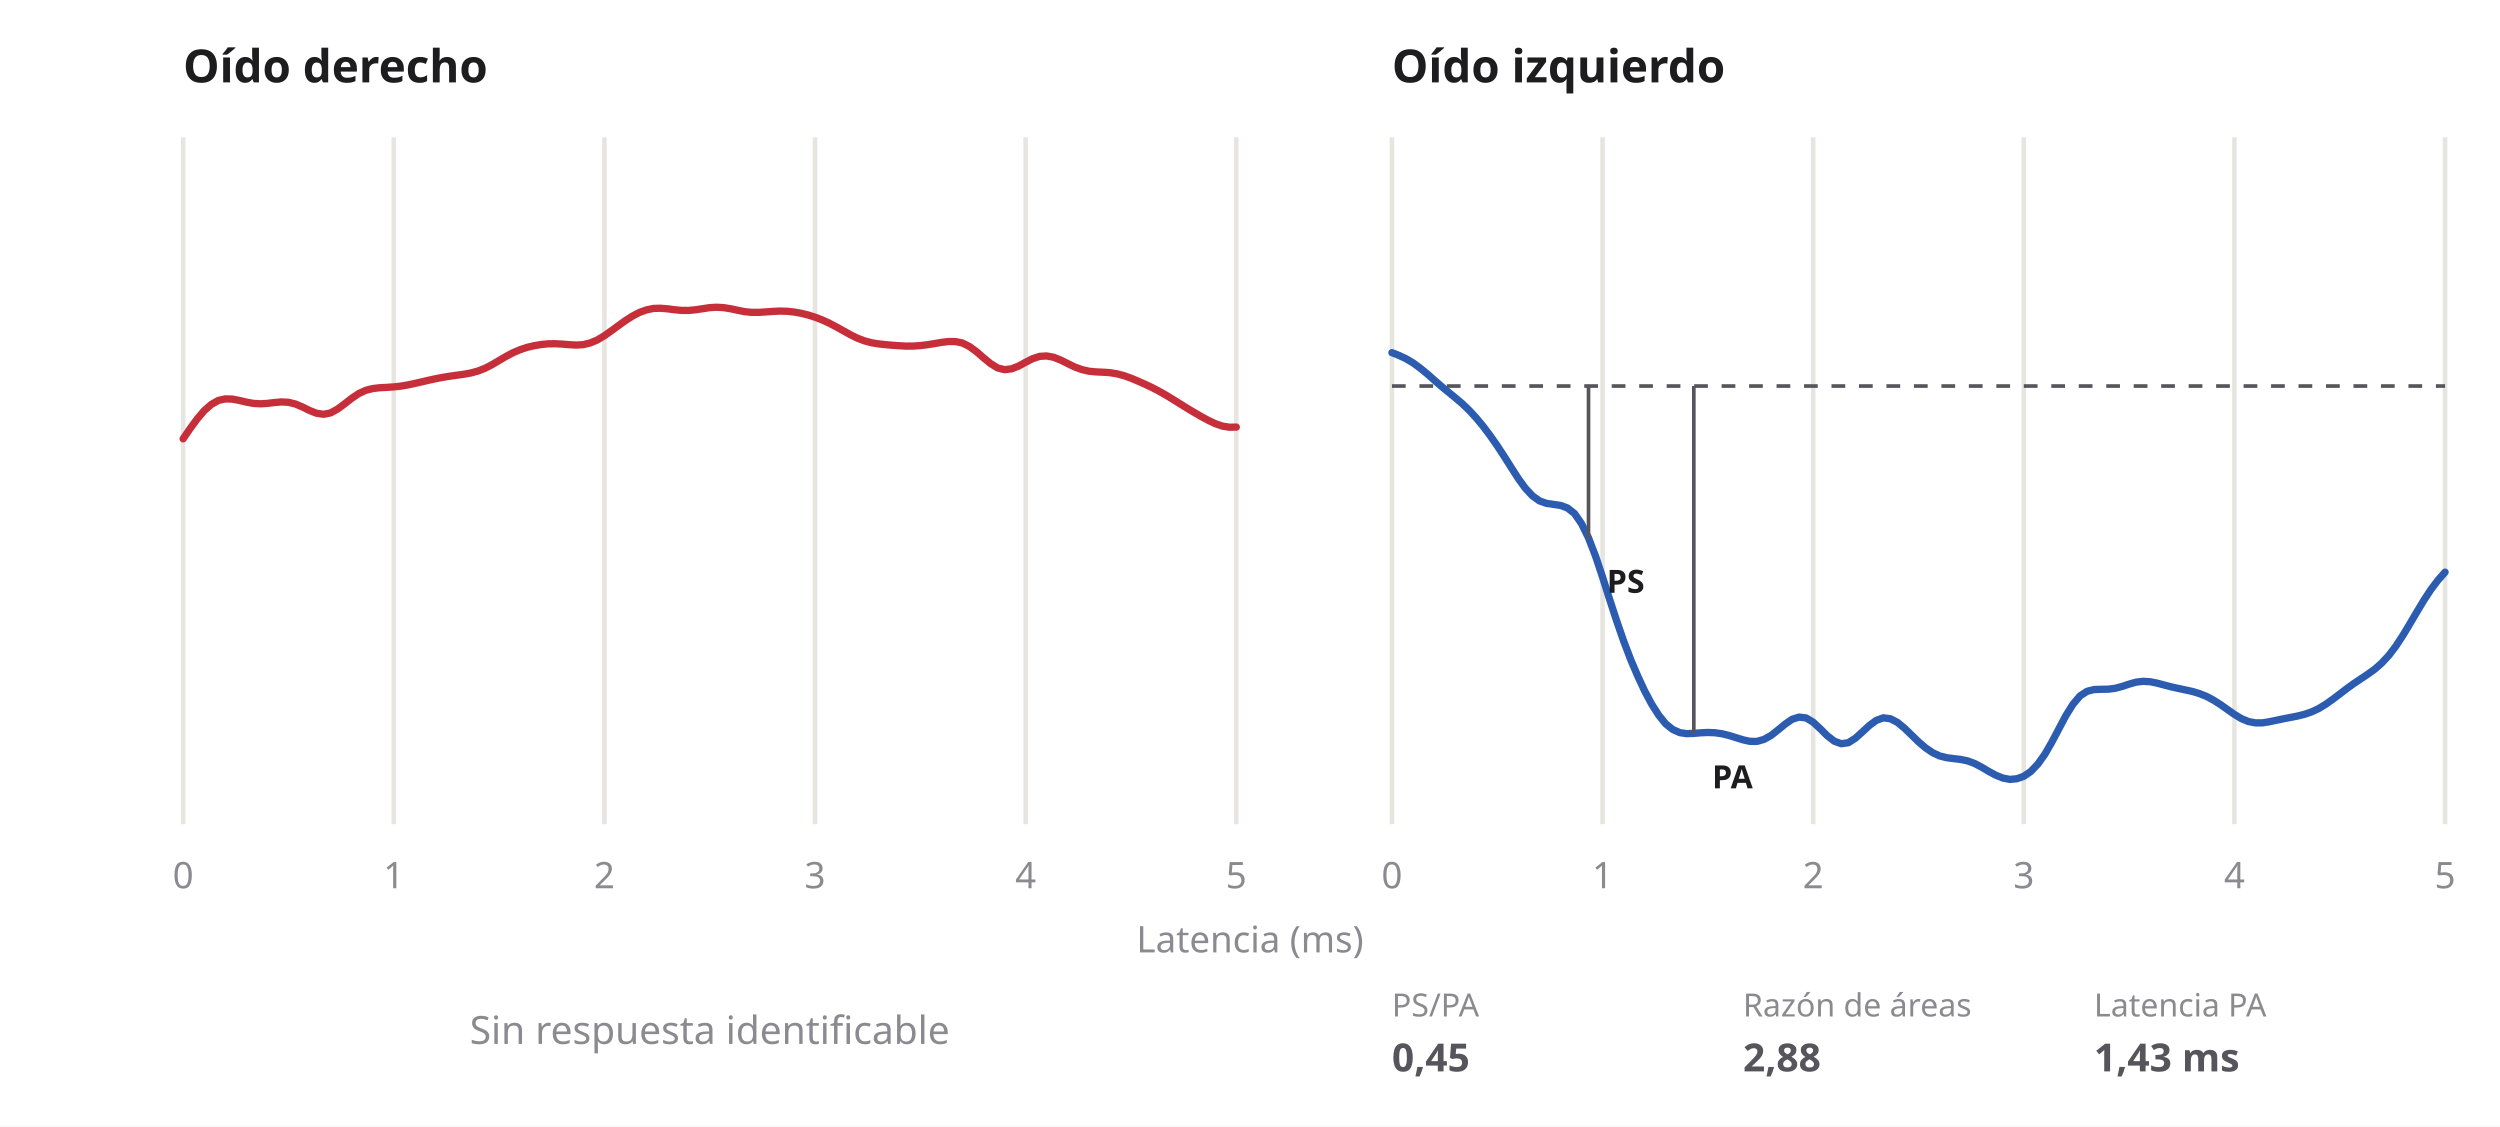
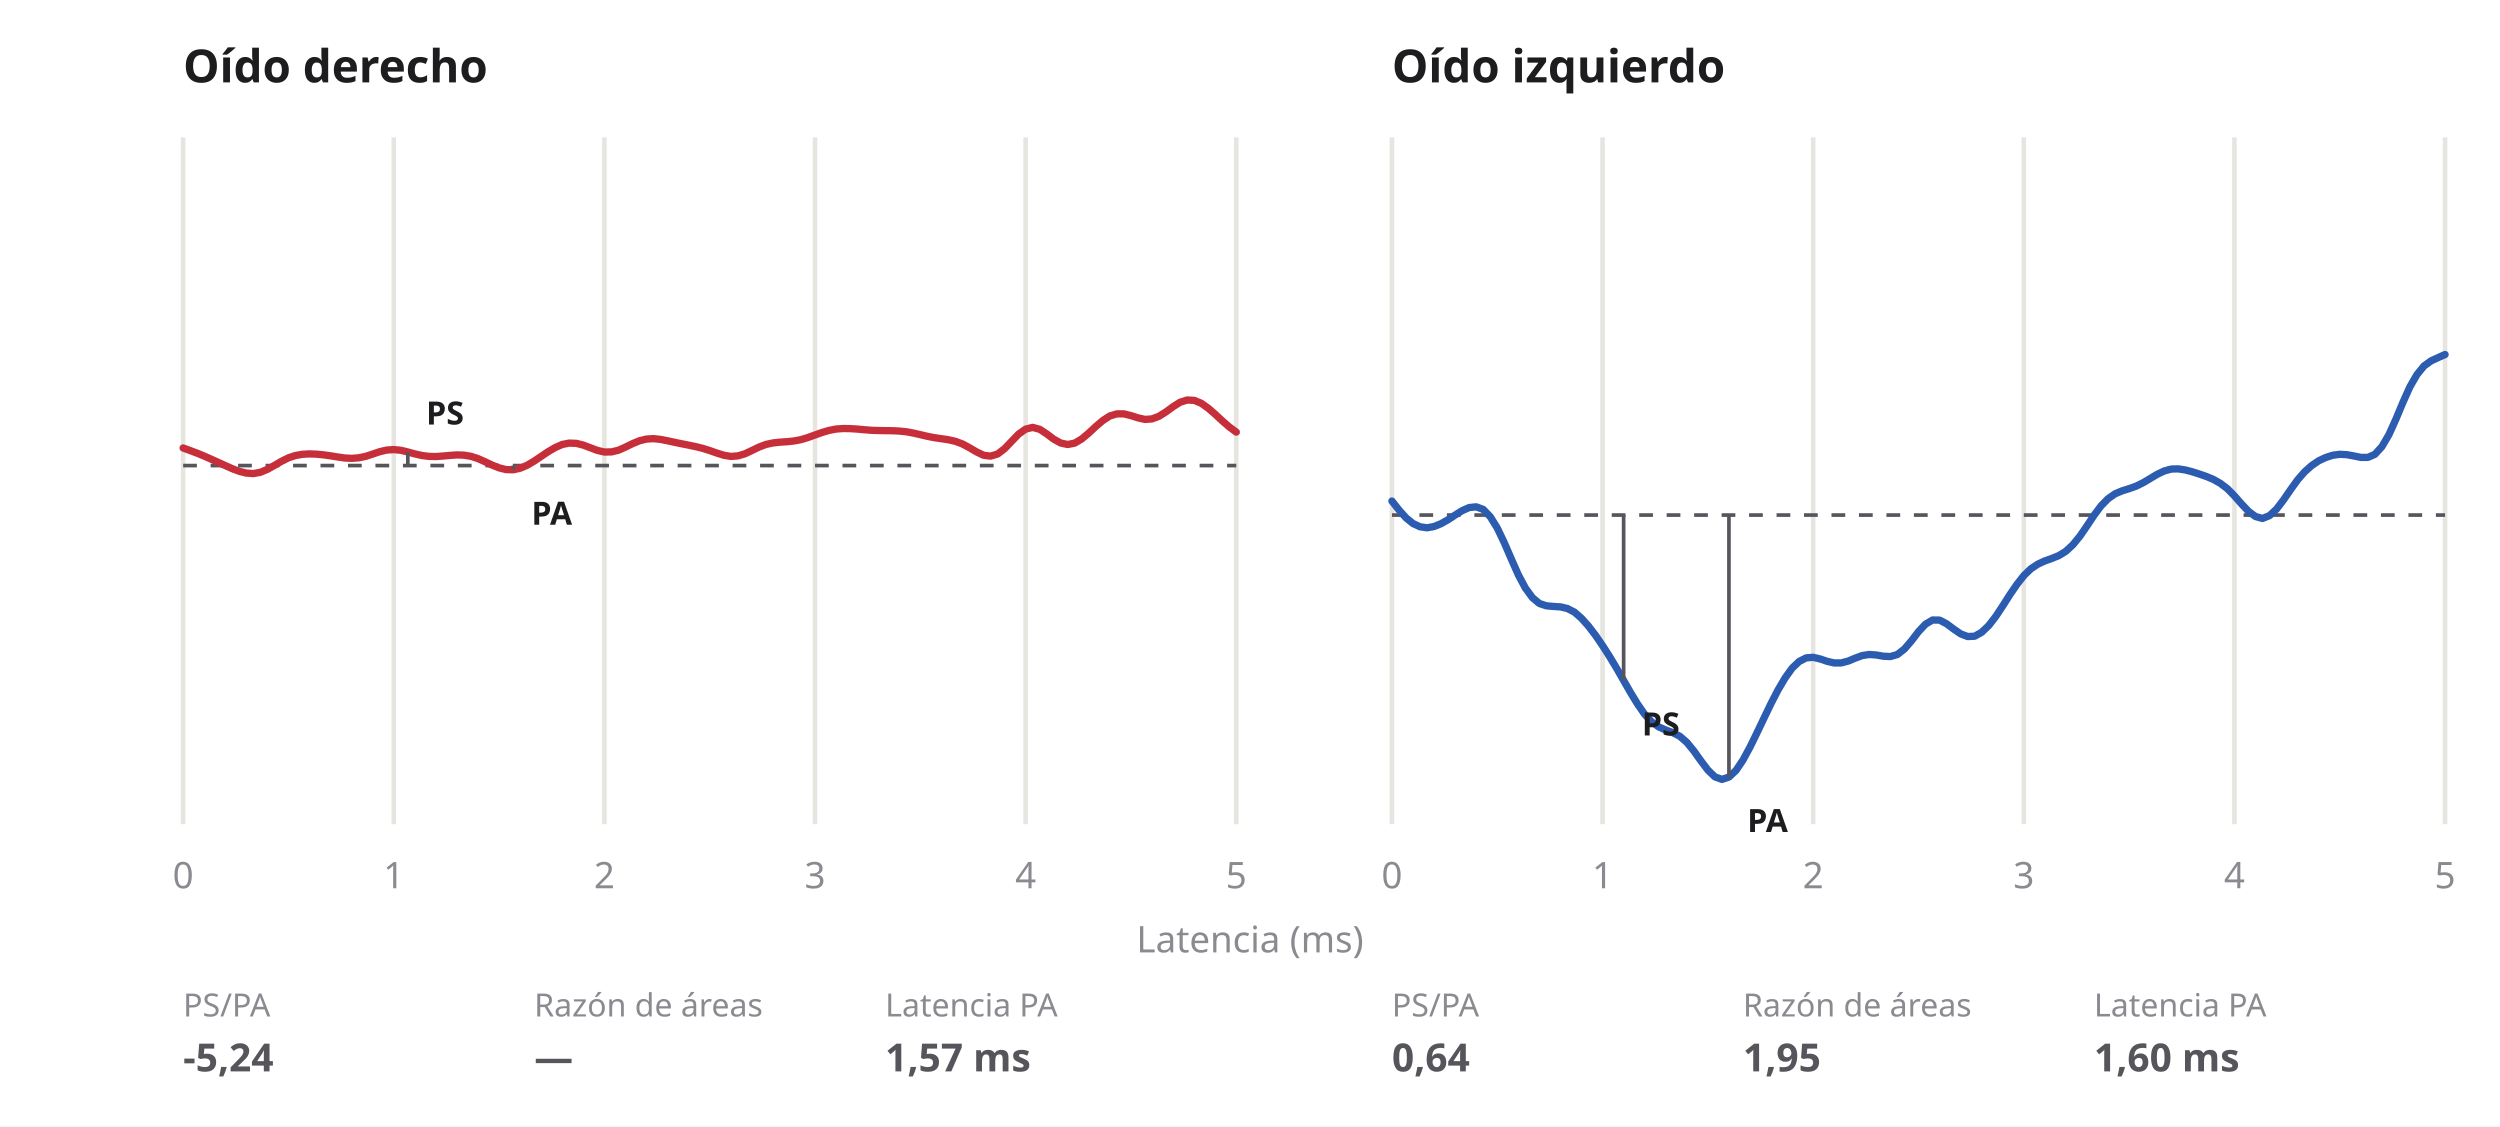
<svg xmlns="http://www.w3.org/2000/svg" viewBox="0 0 546 246" width="546" height="246" font-family="'Plus Jakarta Sans', sans-serif">
  <rect width="100%" height="100%" fill="#ffffff" />
  <line x1="40" y1="30" x2="40" y2="180" stroke="#e7e5e0" stroke-width="1" />
  <text x="40" y="194" font-size="8" fill="#8a8a90" text-anchor="middle" font-weight="400">0</text>
  <line x1="86" y1="30" x2="86" y2="180" stroke="#e7e5e0" stroke-width="1" />
  <text x="86" y="194" font-size="8" fill="#8a8a90" text-anchor="middle" font-weight="400">1</text>
  <line x1="132" y1="30" x2="132" y2="180" stroke="#e7e5e0" stroke-width="1" />
  <text x="132" y="194" font-size="8" fill="#8a8a90" text-anchor="middle" font-weight="400">2</text>
  <line x1="178" y1="30" x2="178" y2="180" stroke="#e7e5e0" stroke-width="1" />
  <text x="178" y="194" font-size="8" fill="#8a8a90" text-anchor="middle" font-weight="400">3</text>
  <line x1="224" y1="30" x2="224" y2="180" stroke="#e7e5e0" stroke-width="1" />
  <text x="224" y="194" font-size="8" fill="#8a8a90" text-anchor="middle" font-weight="400">4</text>
  <line x1="270" y1="30" x2="270" y2="180" stroke="#e7e5e0" stroke-width="1" />
  <text x="270" y="194" font-size="8" fill="#8a8a90" text-anchor="middle" font-weight="400">5</text>
  <text x="40" y="18" font-size="10" fill="#1d1d1f" text-anchor="start" font-weight="600">Oído derecho</text>
-   <path d="M40,95.83 L41.53,93.59 L43.07,91.49 L44.6,89.69 L46.13,88.34 L47.67,87.46 L49.2,87.12 L50.73,87.16 L52.27,87.46 L53.8,87.82 L55.33,88.1 L56.87,88.19 L58.4,88.1 L59.93,87.91 L61.47,87.78 L63,87.86 L64.53,88.24 L66.07,88.89 L67.6,89.65 L69.13,90.25 L70.67,90.48 L72.2,90.18 L73.73,89.34 L75.27,88.2 L76.8,87 L78.33,85.97 L79.87,85.25 L81.4,84.86 L82.93,84.68 L84.47,84.6 L86,84.5 L87.53,84.33 L89.07,84.07 L90.6,83.74 L92.13,83.39 L93.67,83.03 L95.2,82.7 L96.73,82.41 L98.27,82.16 L99.8,81.94 L101.33,81.73 L102.87,81.45 L104.4,81.03 L105.93,80.43 L107.47,79.64 L109,78.73 L110.53,77.83 L112.07,77.02 L113.6,76.37 L115.13,75.86 L116.67,75.5 L118.2,75.24 L119.73,75.09 L121.27,75.07 L122.8,75.15 L124.33,75.28 L125.87,75.36 L127.4,75.27 L128.93,74.89 L130.47,74.24 L132,73.32 L133.53,72.24 L135.07,71.11 L136.6,70.01 L138.13,69.03 L139.67,68.23 L141.2,67.68 L142.73,67.36 L144.27,67.32 L145.8,67.45 L147.33,67.65 L148.87,67.79 L150.4,67.8 L151.93,67.65 L153.47,67.42 L155,67.19 L156.53,67.1 L158.07,67.19 L159.6,67.44 L161.13,67.77 L162.67,68.07 L164.2,68.22 L165.73,68.22 L167.27,68.12 L168.8,68.01 L170.33,67.94 L171.87,67.98 L173.4,68.14 L174.93,68.41 L176.47,68.79 L178,69.27 L179.53,69.86 L181.07,70.56 L182.6,71.36 L184.13,72.21 L185.67,73.07 L187.2,73.83 L188.73,74.42 L190.27,74.84 L191.8,75.1 L193.33,75.26 L194.87,75.4 L196.4,75.51 L197.93,75.59 L199.47,75.58 L201,75.47 L202.53,75.29 L204.07,75.04 L205.6,74.78 L207.13,74.59 L208.67,74.6 L210.2,74.91 L211.73,75.68 L213.27,76.81 L214.8,78.14 L216.33,79.4 L217.87,80.35 L219.4,80.74 L220.93,80.55 L222.47,79.95 L224,79.11 L225.53,78.33 L227.07,77.83 L228.6,77.74 L230.13,78.03 L231.67,78.65 L233.2,79.41 L234.73,80.15 L236.27,80.71 L237.8,81.07 L239.33,81.22 L240.87,81.29 L242.4,81.39 L243.93,81.64 L245.47,82.04 L247,82.59 L248.53,83.23 L250.07,83.91 L251.6,84.64 L253.13,85.43 L254.67,86.31 L256.2,87.24 L257.73,88.2 L259.27,89.15 L260.8,90.07 L262.33,90.96 L263.87,91.79 L265.4,92.52 L266.93,93.05 L268.47,93.3 L270,93.28" fill="none" stroke="#c62f3a" stroke-width="1.6" stroke-opacity="1.0" stroke-linejoin="round" stroke-linecap="round" />
-   <text x="155" y="228" font-size="8.5" fill="#8a8a90" text-anchor="middle" font-weight="400">Sin respuesta identificable</text>
+   <line x1="40" y1="101.68" x2="270" y2="101.68" stroke="#55555b" stroke-width="0.8" stroke-dasharray="3 3" />
+   <path d="M40,97.84 L41.53,98.4 L43.07,98.98 L44.6,99.61 L46.13,100.29 L47.67,100.98 L49.2,101.68 L50.73,102.36 L52.27,102.94 L53.8,103.32 L55.33,103.43 L56.87,103.15 L58.4,102.51 L59.93,101.65 L61.47,100.75 L63,99.99 L64.53,99.48 L66.07,99.22 L67.6,99.13 L69.13,99.19 L70.67,99.34 L72.2,99.55 L73.73,99.8 L75.27,100.02 L76.8,100.1 L78.33,99.99 L79.87,99.67 L81.4,99.17 L82.93,98.65 L84.47,98.29 L86,98.19 L87.53,98.34 L89.07,98.71 L90.6,99.13 L92.13,99.48 L93.67,99.67 L95.2,99.71 L96.73,99.6 L98.27,99.46 L99.8,99.35 L101.33,99.41 L102.87,99.66 L104.4,100.16 L105.93,100.84 L107.47,101.57 L109,102.18 L110.53,102.56 L112.07,102.6 L113.6,102.26 L115.13,101.61 L116.67,100.7 L118.2,99.67 L119.73,98.64 L121.27,97.74 L122.8,97.07 L124.33,96.77 L125.87,96.83 L127.4,97.21 L128.93,97.79 L130.47,98.37 L132,98.72 L133.53,98.7 L135.07,98.33 L136.6,97.65 L138.13,96.9 L139.67,96.26 L141.2,95.89 L142.73,95.8 L144.27,95.97 L145.8,96.27 L147.33,96.6 L148.87,96.92 L150.4,97.22 L151.93,97.54 L153.47,97.92 L155,98.4 L156.53,98.94 L158.07,99.42 L159.6,99.68 L161.13,99.57 L162.67,99.12 L164.2,98.4 L165.73,97.66 L167.27,97.07 L168.8,96.74 L170.33,96.57 L171.87,96.47 L173.4,96.31 L174.93,96.02 L176.47,95.55 L178,95 L179.53,94.45 L181.07,94 L182.6,93.7 L184.13,93.59 L185.67,93.61 L187.2,93.71 L188.73,93.85 L190.27,93.97 L191.8,94.03 L193.33,94.05 L194.87,94.07 L196.4,94.14 L197.93,94.3 L199.47,94.58 L201,94.93 L202.53,95.29 L204.07,95.59 L205.6,95.81 L207.13,96.04 L208.67,96.39 L210.2,96.96 L211.73,97.78 L213.27,98.69 L214.8,99.42 L216.33,99.62 L217.87,99.16 L219.4,97.99 L220.93,96.4 L222.47,94.8 L224,93.72 L225.53,93.34 L227.07,93.76 L228.6,94.76 L230.13,95.91 L231.67,96.76 L233.2,97.08 L234.73,96.77 L236.27,95.85 L237.8,94.57 L239.33,93.14 L240.87,91.83 L242.4,90.84 L243.93,90.39 L245.47,90.39 L247,90.77 L248.53,91.26 L250.07,91.6 L251.6,91.49 L253.13,90.91 L254.67,89.94 L256.2,88.82 L257.73,87.85 L259.27,87.36 L260.8,87.44 L262.33,88.06 L263.87,89.15 L265.4,90.48 L266.93,91.9 L268.47,93.24 L270,94.37" fill="none" stroke="#c62f3a" stroke-width="1.6" stroke-opacity="1.0" stroke-linejoin="round" stroke-linecap="round" />
+   <line x1="89.07" y1="101.68" x2="89.07" y2="98.71" stroke="#55555b" stroke-width="0.8" />
+   <text x="93.07" y="92.71" font-size="7" fill="#1d1d1f" text-anchor="start" font-weight="600">PS</text>
+   <line x1="112.07" y1="101.68" x2="112.07" y2="102.6" stroke="#55555b" stroke-width="0.8" />
+   <text x="116.07" y="114.6" font-size="7" fill="#1d1d1f" text-anchor="start" font-weight="600">PA</text>
+   <text x="40" y="222" font-size="7" fill="#8a8a90" text-anchor="start" font-weight="400">PS/PA</text>
+   <text x="40" y="234" font-size="8.5" fill="#55555b" text-anchor="start" font-weight="600">-5,24</text>
+   <text x="116.67" y="222" font-size="7" fill="#8a8a90" text-anchor="start" font-weight="400">Razón de áreas</text>
+   <text x="116.67" y="234" font-size="8.5" fill="#55555b" text-anchor="start" font-weight="600">—</text>
+   <text x="193.33" y="222" font-size="7" fill="#8a8a90" text-anchor="start" font-weight="400">Latencia PA</text>
+   <text x="193.33" y="234" font-size="8.5" fill="#55555b" text-anchor="start" font-weight="600">1,57 ms</text>
  <line x1="304" y1="30" x2="304" y2="180" stroke="#e7e5e0" stroke-width="1" />
  <text x="304" y="194" font-size="8" fill="#8a8a90" text-anchor="middle" font-weight="400">0</text>
  <line x1="350" y1="30" x2="350" y2="180" stroke="#e7e5e0" stroke-width="1" />
  <text x="350" y="194" font-size="8" fill="#8a8a90" text-anchor="middle" font-weight="400">1</text>
  <line x1="396" y1="30" x2="396" y2="180" stroke="#e7e5e0" stroke-width="1" />
  <text x="396" y="194" font-size="8" fill="#8a8a90" text-anchor="middle" font-weight="400">2</text>
  <line x1="442" y1="30" x2="442" y2="180" stroke="#e7e5e0" stroke-width="1" />
  <text x="442" y="194" font-size="8" fill="#8a8a90" text-anchor="middle" font-weight="400">3</text>
  <line x1="488" y1="30" x2="488" y2="180" stroke="#e7e5e0" stroke-width="1" />
  <text x="488" y="194" font-size="8" fill="#8a8a90" text-anchor="middle" font-weight="400">4</text>
  <line x1="534" y1="30" x2="534" y2="180" stroke="#e7e5e0" stroke-width="1" />
  <text x="534" y="194" font-size="8" fill="#8a8a90" text-anchor="middle" font-weight="400">5</text>
  <text x="304" y="18" font-size="10" fill="#1d1d1f" text-anchor="start" font-weight="600">Oído izquierdo</text>
-   <line x1="304" y1="84.31" x2="534" y2="84.31" stroke="#55555b" stroke-width="0.8" stroke-dasharray="3 3" />
-   <path d="M304,77.02 L305.53,77.62 L307.07,78.34 L308.6,79.25 L310.13,80.37 L311.67,81.63 L313.2,82.98 L314.73,84.31 L316.27,85.59 L317.8,86.84 L319.33,88.14 L320.87,89.61 L322.4,91.27 L323.93,93.12 L325.47,95.17 L327,97.36 L328.53,99.7 L330.07,102.13 L331.6,104.52 L333.13,106.62 L334.67,108.28 L336.2,109.38 L337.73,109.93 L339.27,110.16 L340.8,110.38 L342.33,110.94 L343.87,112.15 L345.4,114.36 L346.93,117.47 L348.47,121.47 L350,126.05 L351.53,130.87 L353.07,135.58 L354.6,140 L356.13,144.02 L357.67,147.63 L359.2,150.92 L360.73,153.79 L362.27,156.21 L363.8,158.1 L365.33,159.32 L366.87,160.01 L368.4,160.23 L369.93,160.17 L371.47,160.04 L373,159.97 L374.53,160.03 L376.07,160.25 L377.6,160.62 L379.13,161.1 L380.67,161.58 L382.2,161.91 L383.73,161.92 L385.27,161.48 L386.8,160.62 L388.33,159.42 L389.87,158.15 L391.4,157.09 L392.93,156.61 L394.47,156.8 L396,157.73 L397.53,159.15 L399.07,160.68 L400.6,161.87 L402.13,162.43 L403.67,162.21 L405.2,161.24 L406.73,159.87 L408.27,158.44 L409.8,157.32 L411.33,156.77 L412.87,156.98 L414.4,157.77 L415.93,159.03 L417.47,160.52 L419,162.01 L420.53,163.32 L422.07,164.37 L423.6,165.09 L425.13,165.48 L426.67,165.68 L428.2,165.86 L429.73,166.18 L431.27,166.75 L432.8,167.56 L434.33,168.47 L435.87,169.3 L437.4,169.92 L438.93,170.22 L440.47,170.08 L442,169.54 L443.53,168.49 L445.07,166.87 L446.6,164.73 L448.13,162.07 L449.67,159.15 L451.2,156.27 L452.73,153.82 L454.27,152 L455.8,150.99 L457.33,150.6 L458.87,150.54 L460.4,150.52 L461.93,150.33 L463.47,149.92 L465,149.41 L466.53,148.98 L468.07,148.8 L469.6,148.89 L471.13,149.2 L472.67,149.61 L474.2,150.01 L475.73,150.35 L477.27,150.67 L478.8,151.01 L480.33,151.47 L481.87,152.08 L483.4,152.89 L484.93,153.87 L486.47,154.95 L488,156.03 L489.53,156.95 L491.07,157.59 L492.6,157.87 L494.13,157.87 L495.67,157.62 L497.2,157.3 L498.73,156.98 L500.27,156.68 L501.8,156.38 L503.33,156 L504.87,155.47 L506.4,154.75 L507.93,153.82 L509.47,152.73 L511,151.57 L512.53,150.4 L514.07,149.29 L515.6,148.26 L517.13,147.24 L518.67,146.13 L520.2,144.78 L521.73,143.13 L523.27,141.1 L524.8,138.76 L526.33,136.21 L527.87,133.6 L529.4,131.06 L530.93,128.73 L532.47,126.69 L534,124.96" fill="none" stroke="#2c5cb0" stroke-width="1.6" stroke-opacity="1.0" stroke-linejoin="round" stroke-linecap="round" />
-   <line x1="346.93" y1="84.31" x2="346.93" y2="117.47" stroke="#55555b" stroke-width="0.8" />
-   <text x="350.93" y="129.47" font-size="7" fill="#1d1d1f" text-anchor="start" font-weight="600">PS</text>
-   <line x1="369.93" y1="84.31" x2="369.93" y2="160.17" stroke="#55555b" stroke-width="0.8" />
-   <text x="373.93" y="172.17" font-size="7" fill="#1d1d1f" text-anchor="start" font-weight="600">PA</text>
+   <line x1="304" y1="112.49" x2="534" y2="112.49" stroke="#55555b" stroke-width="0.8" stroke-dasharray="3 3" />
+   <path d="M304,109.43 L305.53,111.38 L307.07,113.09 L308.6,114.34 L310.13,115.05 L311.67,115.27 L313.2,114.99 L314.73,114.37 L316.27,113.5 L317.8,112.49 L319.33,111.53 L320.87,110.85 L322.4,110.69 L323.93,111.25 L325.47,112.85 L327,115.32 L328.53,118.52 L330.07,122.08 L331.6,125.54 L333.13,128.41 L334.67,130.52 L336.2,131.8 L337.73,132.31 L339.27,132.45 L340.8,132.54 L342.33,132.9 L343.87,133.7 L345.4,135.04 L346.93,136.75 L348.47,138.77 L350,141 L351.53,143.39 L353.07,145.95 L354.6,148.62 L356.13,151.29 L357.67,153.81 L359.2,156.01 L360.73,157.65 L362.27,158.75 L363.8,159.44 L365.33,160.01 L366.87,160.8 L368.4,162.13 L369.93,164 L371.47,166.16 L373,168.18 L374.53,169.66 L376.07,170.22 L377.6,169.71 L379.13,168.28 L380.67,165.99 L382.2,163.17 L383.73,160.04 L385.27,156.81 L386.8,153.63 L388.33,150.67 L389.87,148.06 L391.4,145.92 L392.93,144.47 L394.47,143.68 L396,143.56 L397.53,143.92 L399.07,144.44 L400.6,144.79 L402.13,144.78 L403.67,144.37 L405.2,143.73 L406.73,143.17 L408.27,142.94 L409.8,143.05 L411.33,143.32 L412.87,143.39 L414.4,142.94 L415.93,141.74 L417.47,139.95 L419,137.95 L420.53,136.32 L422.07,135.41 L423.6,135.43 L425.13,136.23 L426.67,137.38 L428.2,138.43 L429.73,139.02 L431.27,138.95 L432.8,138.09 L434.33,136.63 L435.87,134.64 L437.4,132.33 L438.93,129.92 L440.47,127.67 L442,125.72 L443.53,124.23 L445.07,123.21 L446.6,122.5 L448.13,121.96 L449.67,121.33 L451.2,120.39 L452.73,118.96 L454.27,117.08 L455.8,114.85 L457.33,112.55 L458.87,110.48 L460.4,108.92 L461.93,107.85 L463.47,107.2 L465,106.72 L466.53,106.18 L468.07,105.42 L469.6,104.51 L471.13,103.59 L472.67,102.86 L474.2,102.44 L475.73,102.4 L477.27,102.64 L478.8,103.04 L480.33,103.53 L481.87,104.06 L483.4,104.7 L484.93,105.57 L486.47,106.74 L488,108.3 L489.53,110.04 L491.07,111.67 L492.6,112.81 L494.13,113.23 L495.67,112.61 L497.2,111.18 L498.73,109.17 L500.27,106.93 L501.8,104.81 L503.33,103.05 L504.87,101.68 L506.4,100.64 L507.93,99.92 L509.47,99.43 L511,99.22 L512.53,99.3 L514.07,99.58 L515.6,99.89 L517.13,99.9 L518.67,99.23 L520.2,97.56 L521.73,94.95 L523.27,91.54 L524.8,87.88 L526.33,84.47 L527.87,81.8 L529.4,79.93 L530.93,78.82 L532.47,78.11 L534,77.43" fill="none" stroke="#2c5cb0" stroke-width="1.6" stroke-opacity="1.0" stroke-linejoin="round" stroke-linecap="round" />
+   <line x1="354.6" y1="112.49" x2="354.6" y2="148.62" stroke="#55555b" stroke-width="0.8" />
+   <text x="358.6" y="160.62" font-size="7" fill="#1d1d1f" text-anchor="start" font-weight="600">PS</text>
+   <line x1="377.6" y1="112.49" x2="377.6" y2="169.71" stroke="#55555b" stroke-width="0.8" />
+   <text x="381.6" y="181.71" font-size="7" fill="#1d1d1f" text-anchor="start" font-weight="600">PA</text>
  <text x="304" y="222" font-size="7" fill="#8a8a90" text-anchor="start" font-weight="400">PS/PA</text>
-   <text x="304" y="234" font-size="8.5" fill="#55555b" text-anchor="start" font-weight="600">0,45</text>
+   <text x="304" y="234" font-size="8.5" fill="#55555b" text-anchor="start" font-weight="600">0,64</text>
  <text x="380.67" y="222" font-size="7" fill="#8a8a90" text-anchor="start" font-weight="400">Razón de áreas</text>
-   <text x="380.67" y="234" font-size="8.5" fill="#55555b" text-anchor="start" font-weight="600">2,88</text>
+   <text x="380.67" y="234" font-size="8.5" fill="#55555b" text-anchor="start" font-weight="600">1,95</text>
  <text x="457.33" y="222" font-size="7" fill="#8a8a90" text-anchor="start" font-weight="400">Latencia PA</text>
-   <text x="457.33" y="234" font-size="8.5" fill="#55555b" text-anchor="start" font-weight="600">1,43 ms</text>
+   <text x="457.33" y="234" font-size="8.5" fill="#55555b" text-anchor="start" font-weight="600">1,60 ms</text>
  <text x="273" y="208" font-size="8" fill="#8a8a90" text-anchor="middle" font-weight="400">Latencia (ms)</text>
</svg>
